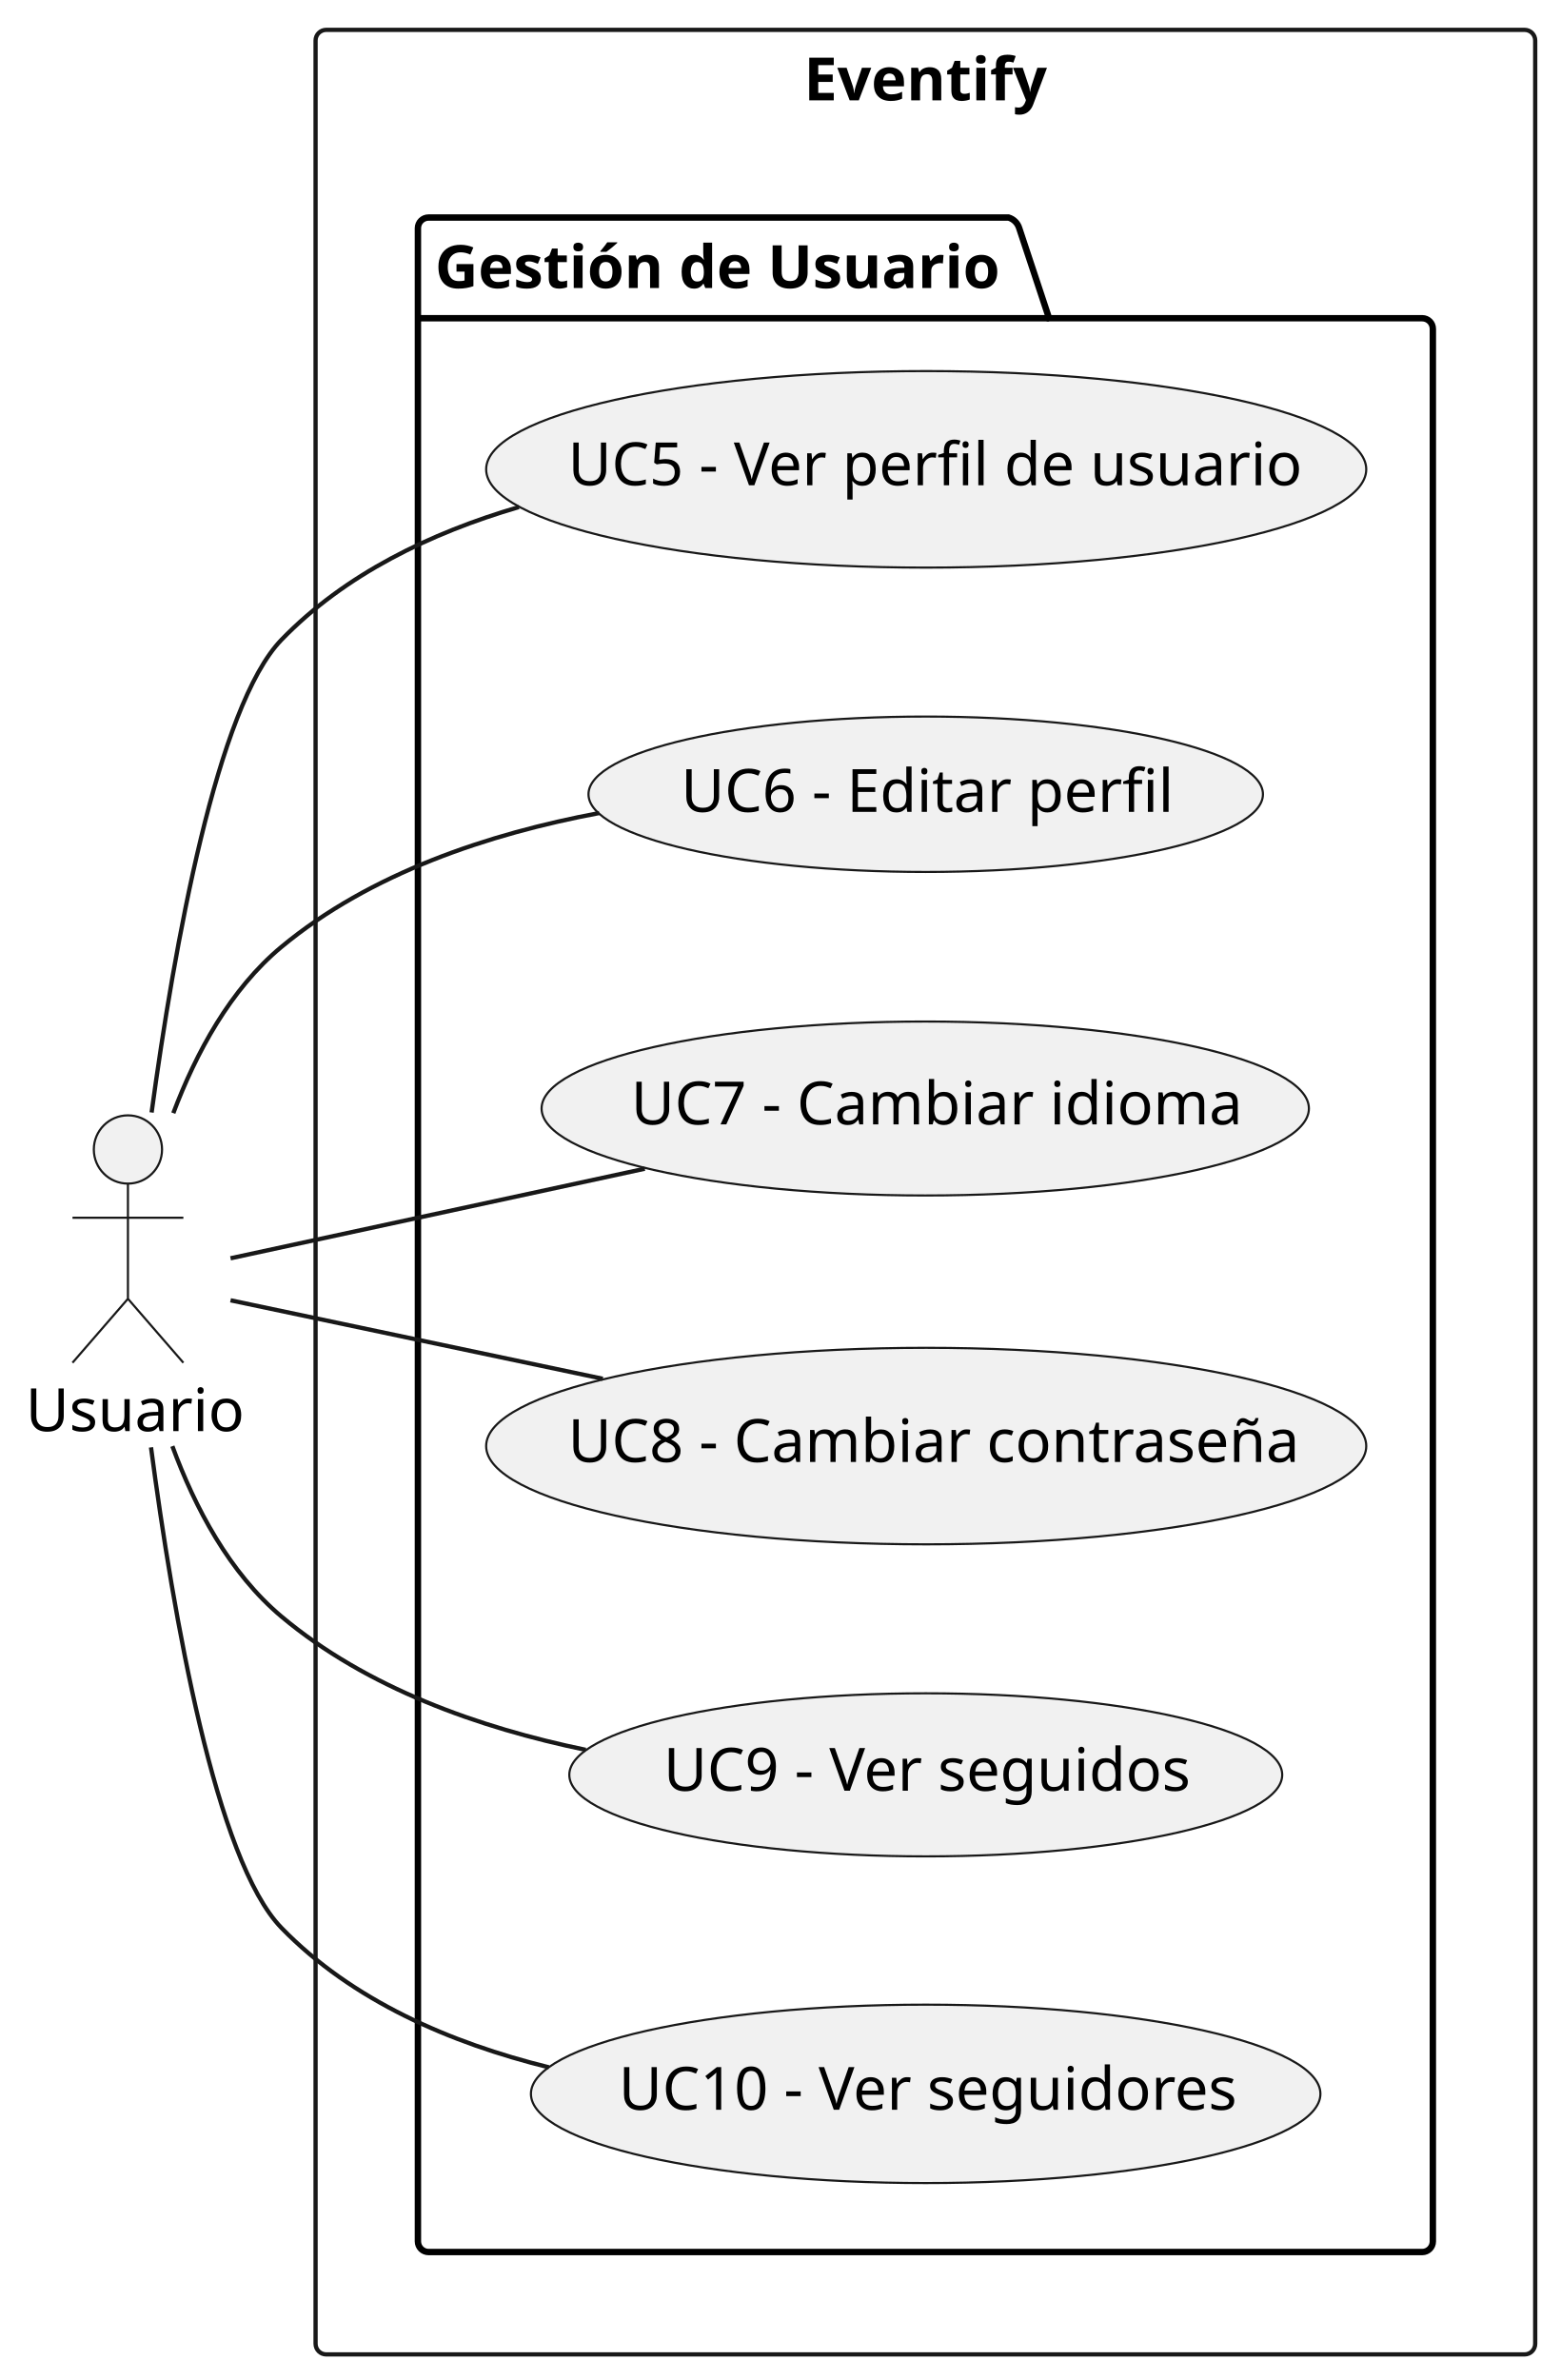
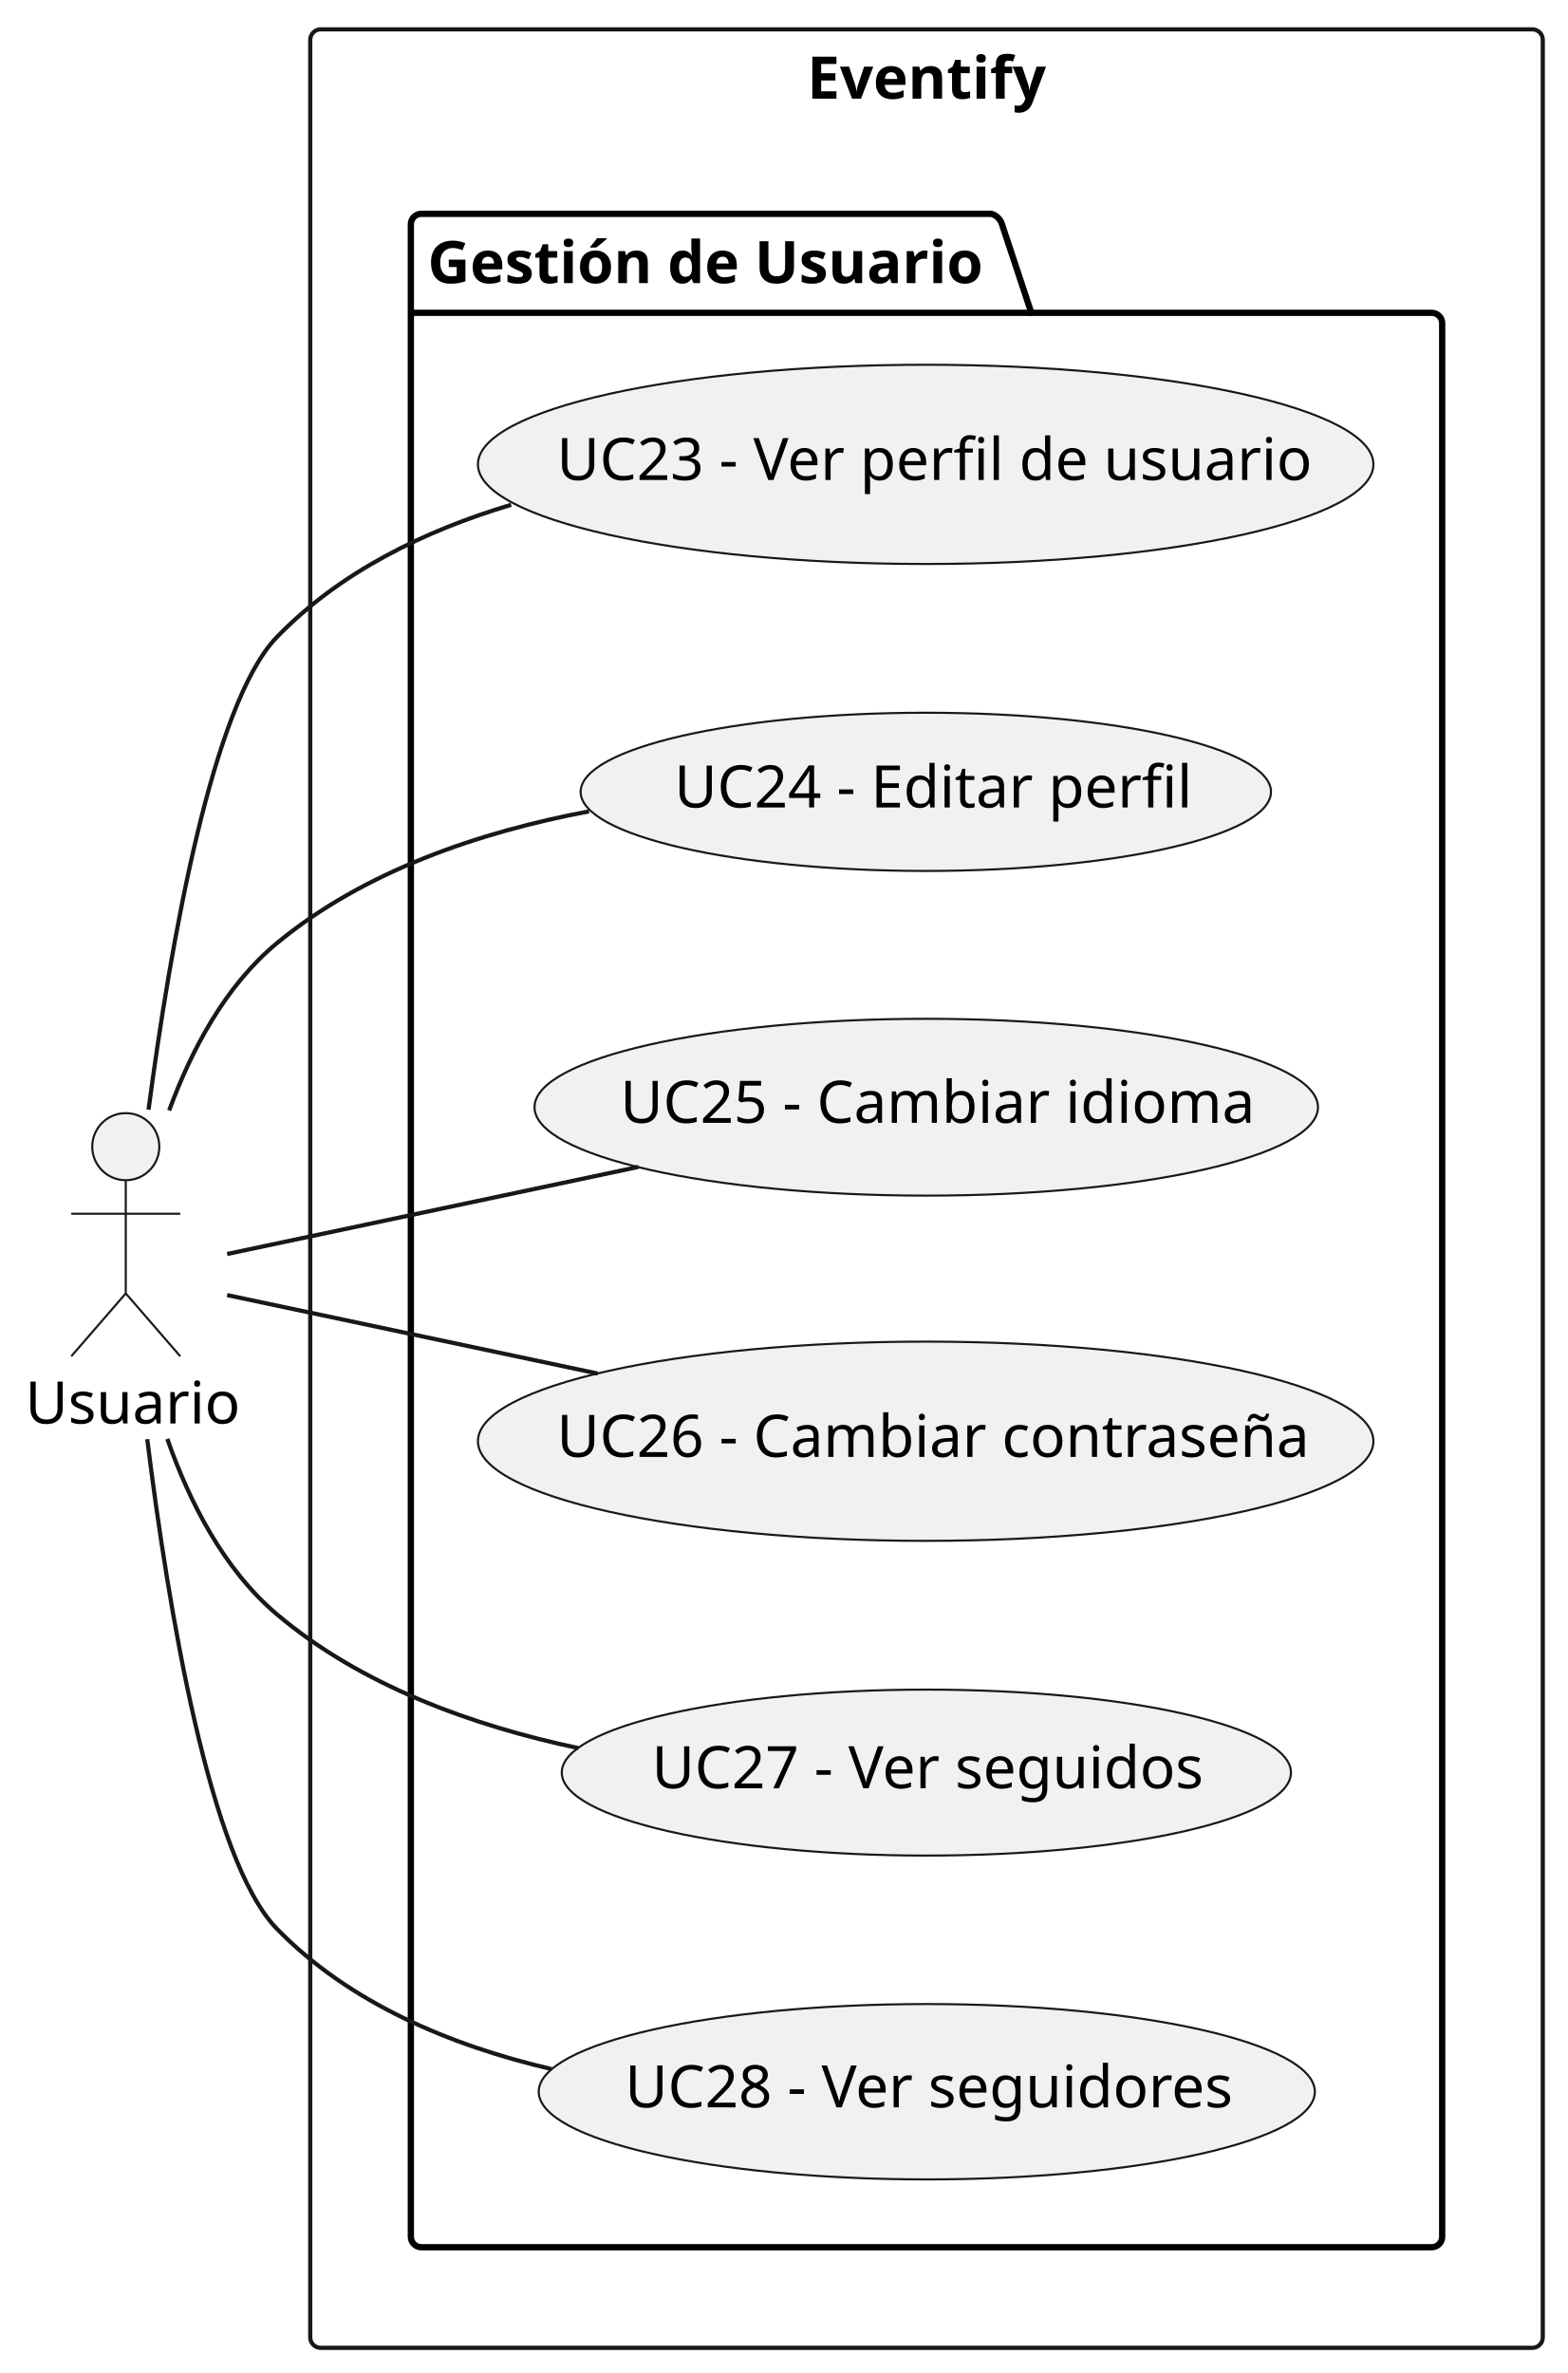
- <svg xmlns="http://www.w3.org/2000/svg" contentStyleType="text/css" height="558px" preserveAspectRatio="none" style="width:366px;height:558px;background:#FFFFFF;" version="1.1" viewBox="0 0 366 558" width="366px" zoomAndPan="magnify">
+ <svg xmlns="http://www.w3.org/2000/svg" contentStyleType="text/css" height="566px" preserveAspectRatio="none" style="width:374px;height:566px;background:#FFFFFF;" version="1.1" viewBox="0 0 374 566" width="374px" zoomAndPan="magnify">
  <defs />
  <g>
    <g id="cluster_Eventify">
-       <rect fill="none" height="545" rx="2.5" ry="2.5" style="stroke:#181818;stroke-width:1.0;" width="286" x="74" y="7" />
-       <text fill="#000000" font-family="sans-serif" font-size="14" font-weight="bold" lengthAdjust="spacing" textLength="57" x="188.5" y="23.533">Eventify</text>
+       <rect fill="none" height="553" rx="2.5" ry="2.5" style="stroke:#181818;stroke-width:1.0;" width="294" x="74" y="7" />
+       <text fill="#000000" font-family="sans-serif" font-size="14" font-weight="bold" lengthAdjust="spacing" textLength="57" x="192.5" y="23.533">Eventify</text>
    </g>
    <g id="cluster_Gestión de Usuario">
-       <path d="M100.5,51 L236.5,51 A3.75,3.75 0 0 1 239,53.5 L246,74.609 L333.5,74.609 A2.5,2.5 0 0 1 336,77.109 L336,525.5 A2.5,2.5 0 0 1 333.5,528 L100.5,528 A2.5,2.5 0 0 1 98,525.5 L98,53.5 A2.5,2.5 0 0 1 100.5,51 " fill="none" style="stroke:#000000;stroke-width:1.5;" />
+       <path d="M100.5,51 L236.5,51 A3.75,3.75 0 0 1 239,53.5 L246,74.609 L341.5,74.609 A2.5,2.5 0 0 1 344,77.109 L344,533.5 A2.5,2.5 0 0 1 341.5,536 L100.5,536 A2.5,2.5 0 0 1 98,533.5 L98,53.5 A2.5,2.5 0 0 1 100.5,51 " fill="none" style="stroke:#000000;stroke-width:1.5;" />
      <line style="stroke:#000000;stroke-width:1.5;" x1="98" x2="246" y1="74.609" y2="74.609" />
      <text fill="#000000" font-family="sans-serif" font-size="14" font-weight="bold" lengthAdjust="spacing" textLength="135" x="102" y="67.533">Gestión de Usuario</text>
    </g>
    <g id="elem_verPerfil">
-       <ellipse cx="217.19" cy="110.038" fill="#F1F1F1" rx="103.19" ry="23.038" style="stroke:#181818;stroke-width:0.5;" />
-       <text fill="#000000" font-family="sans-serif" font-size="14" lengthAdjust="spacing" textLength="168" x="133.19" y="113.766">UC5 - Ver perfil de usuario</text>
+       <ellipse cx="220.798" cy="110.76" fill="#F1F1F1" rx="106.798" ry="23.76" style="stroke:#181818;stroke-width:0.5;" />
+       <text fill="#000000" font-family="sans-serif" font-size="14" lengthAdjust="spacing" textLength="176" x="132.798" y="114.488">UC23 - Ver perfil de usuario</text>
    </g>
    <g id="elem_editarPerfil">
-       <ellipse cx="217.078" cy="186.216" fill="#F1F1F1" rx="79.079" ry="18.216" style="stroke:#181818;stroke-width:0.5;" />
-       <text fill="#000000" font-family="sans-serif" font-size="14" lengthAdjust="spacing" textLength="112" x="159.675" y="190.339">UC6 - Editar perfil</text>
+       <ellipse cx="220.835" cy="188.867" fill="#F1F1F1" rx="82.335" ry="18.867" style="stroke:#181818;stroke-width:0.5;" />
+       <text fill="#000000" font-family="sans-serif" font-size="14" lengthAdjust="spacing" textLength="120" x="160.835" y="192.595">UC24 - Editar perfil</text>
    </g>
    <g id="elem_cambiarIdioma">
-       <ellipse cx="216.966" cy="259.893" fill="#F1F1F1" rx="89.966" ry="20.393" style="stroke:#181818;stroke-width:0.5;" />
-       <text fill="#000000" font-family="sans-serif" font-size="14" lengthAdjust="spacing" textLength="138" x="147.966" y="263.622">UC7 - Cambiar idioma</text>
+       <ellipse cx="220.938" cy="264.088" fill="#F1F1F1" rx="93.438" ry="21.088" style="stroke:#181818;stroke-width:0.5;" />
+       <text fill="#000000" font-family="sans-serif" font-size="14" lengthAdjust="spacing" textLength="146" x="147.938" y="267.816">UC25 - Cambiar idioma</text>
    </g>
    <g id="elem_cambiarContrasena">
-       <ellipse cx="217.19" cy="339.038" fill="#F1F1F1" rx="103.19" ry="23.038" style="stroke:#181818;stroke-width:0.5;" />
-       <text fill="#000000" font-family="sans-serif" font-size="14" lengthAdjust="spacing" textLength="168" x="133.19" y="342.767">UC8 - Cambiar contraseña</text>
+       <ellipse cx="220.798" cy="343.76" fill="#F1F1F1" rx="106.798" ry="23.76" style="stroke:#181818;stroke-width:0.5;" />
+       <text fill="#000000" font-family="sans-serif" font-size="14" lengthAdjust="spacing" textLength="176" x="132.798" y="347.488">UC26 - Cambiar contraseña</text>
    </g>
    <g id="elem_verSeguidos">
-       <ellipse cx="217.087" cy="416.118" fill="#F1F1F1" rx="83.587" ry="19.117" style="stroke:#181818;stroke-width:0.5;" />
-       <text fill="#000000" font-family="sans-serif" font-size="14" lengthAdjust="spacing" textLength="123" x="155.587" y="419.846">UC9 - Ver seguidos</text>
+       <ellipse cx="220.966" cy="422.793" fill="#F1F1F1" rx="86.966" ry="19.793" style="stroke:#181818;stroke-width:0.5;" />
+       <text fill="#000000" font-family="sans-serif" font-size="14" lengthAdjust="spacing" textLength="131" x="155.466" y="426.522">UC27 - Ver seguidos</text>
    </g>
    <g id="elem_verSeguidores">
-       <ellipse cx="217.066" cy="490.913" fill="#F1F1F1" rx="92.566" ry="20.913" style="stroke:#181818;stroke-width:0.5;" />
-       <text fill="#000000" font-family="sans-serif" font-size="14" lengthAdjust="spacing" textLength="144" x="145.066" y="494.642">UC10 - Ver seguidores</text>
+       <ellipse cx="221.066" cy="498.913" fill="#F1F1F1" rx="92.566" ry="20.913" style="stroke:#181818;stroke-width:0.5;" />
+       <text fill="#000000" font-family="sans-serif" font-size="14" lengthAdjust="spacing" textLength="144" x="149.066" y="502.642">UC28 - Ver seguidores</text>
    </g>
    <g id="elem_usuario">
-       <ellipse cx="30" cy="269.5" fill="#F1F1F1" rx="8" ry="8" style="stroke:#181818;stroke-width:0.5;" />
-       <path d="M30,277.5 L30,304.5 M17,285.5 L43,285.5 M30,304.5 L17,319.5 M30,304.5 L43,319.5 " fill="none" style="stroke:#181818;stroke-width:0.5;" />
-       <text fill="#000000" font-family="sans-serif" font-size="14" lengthAdjust="spacing" textLength="48" x="6" y="335.533">Usuario</text>
+       <ellipse cx="30" cy="273.5" fill="#F1F1F1" rx="8" ry="8" style="stroke:#181818;stroke-width:0.5;" />
+       <path d="M30,281.5 L30,308.5 M17,289.5 L43,289.5 M30,308.5 L17,323.5 M30,308.5 L43,323.5 " fill="none" style="stroke:#181818;stroke-width:0.5;" />
+       <text fill="#000000" font-family="sans-serif" font-size="14" lengthAdjust="spacing" textLength="48" x="6" y="339.533">Usuario</text>
    </g>
    <g id="link_usuario_verPerfil">
-       <path d="M35.55,260.83 C40.85,221.84 50.88,165.6 66,150 C80.91,134.61 101.03,124.93 121.68,118.88 " fill="none" id="usuario-verPerfil" style="stroke:#181818;stroke-width:1.0;" />
+       <path d="M35.43,264.68 C40.67,225.15 50.66,167.87 66,152 C81,136.48 101.15,126.62 121.93,120.4 " fill="none" id="usuario-verPerfil" style="stroke:#181818;stroke-width:1.0;" />
    </g>
    <g id="link_usuario_editarPerfil">
-       <path d="M40.64,260.98 C45.96,246.86 54,231.95 66,222 C86.82,204.73 114.56,195.49 140.52,190.62 " fill="none" id="usuario-editarPerfil" style="stroke:#181818;stroke-width:1.0;" />
+       <path d="M40.35,264.86 C45.65,250.43 53.75,235.14 66,225 C86.83,207.75 114.43,198.44 140.5,193.52 " fill="none" id="usuario-editarPerfil" style="stroke:#181818;stroke-width:1.0;" />
    </g>
    <g id="link_usuario_cambiarIdioma">
-       <path d="M54.06,295.01 C78.27,289.78 117.45,281.31 151.2,274.01 " fill="none" id="usuario-cambiarIdioma" style="stroke:#181818;stroke-width:1.0;" />
+       <path d="M54.18,299.1 C78.52,293.94 117.97,285.59 152.28,278.33 " fill="none" id="usuario-cambiarIdioma" style="stroke:#181818;stroke-width:1.0;" />
    </g>
    <g id="link_usuario_cambiarContrasena">
-       <path d="M54.06,304.86 C75.95,309.48 110.07,316.67 141.35,323.26 " fill="none" id="usuario-cambiarContrasena" style="stroke:#181818;stroke-width:1.0;" />
+       <path d="M54.18,308.9 C76.26,313.58 110.75,320.88 142.58,327.62 " fill="none" id="usuario-cambiarContrasena" style="stroke:#181818;stroke-width:1.0;" />
    </g>
    <g id="link_usuario_verSeguidos">
-       <path d="M40.42,339.06 C45.72,353.48 53.82,368.78 66,379 C85.94,395.72 112.3,405.08 137.36,410.26 " fill="none" id="usuario-verSeguidos" style="stroke:#181818;stroke-width:1.0;" />
+       <path d="M39.91,343.2 C45.17,358.22 53.37,374.31 66,385 C86.07,401.99 112.6,411.59 137.97,416.96 " fill="none" id="usuario-verSeguidos" style="stroke:#181818;stroke-width:1.0;" />
    </g>
    <g id="link_usuario_verSeguidores">
-       <path d="M35.41,339.34 C40.63,378.88 50.61,436.18 66,452 C82.6,469.07 105.65,479 128.71,484.69 " fill="none" id="usuario-verSeguidores" style="stroke:#181818;stroke-width:1.0;" />
+       <path d="M35.12,343.27 C40.17,383.89 50.08,443.64 66,460 C83.31,477.79 107.48,487.89 131.55,493.51 " fill="none" id="usuario-verSeguidores" style="stroke:#181818;stroke-width:1.0;" />
    </g>
  </g>
</svg>
